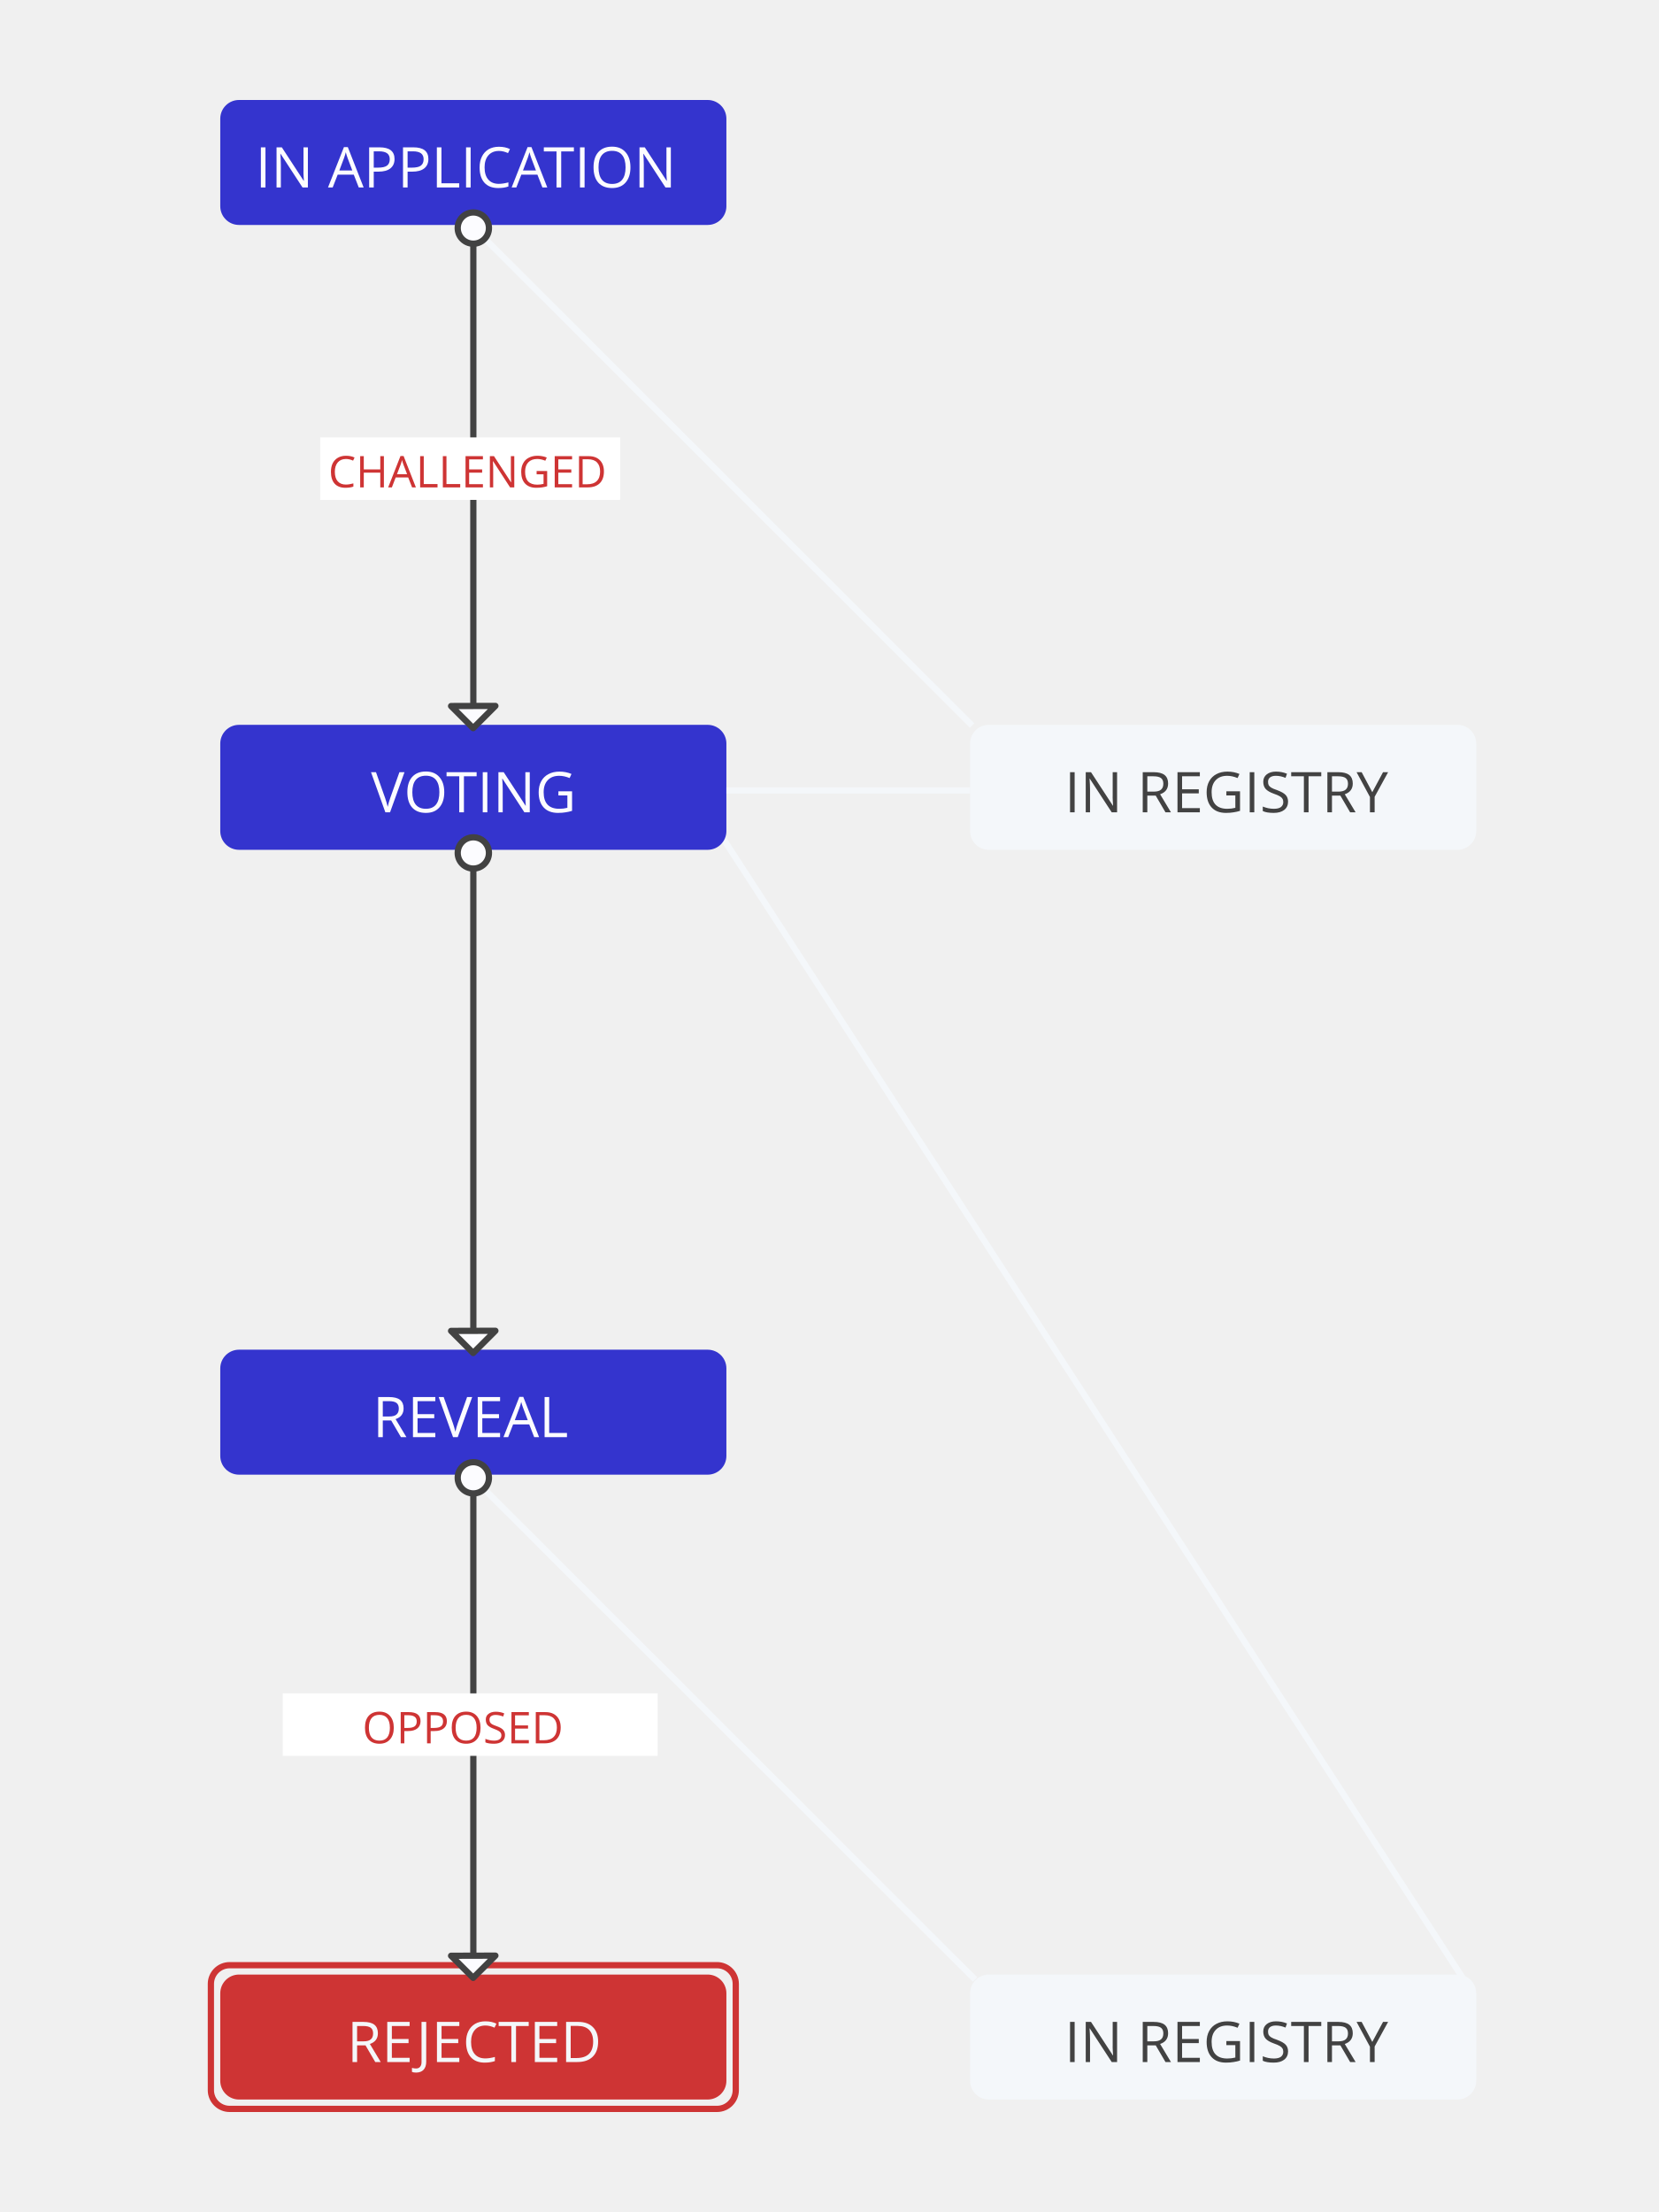
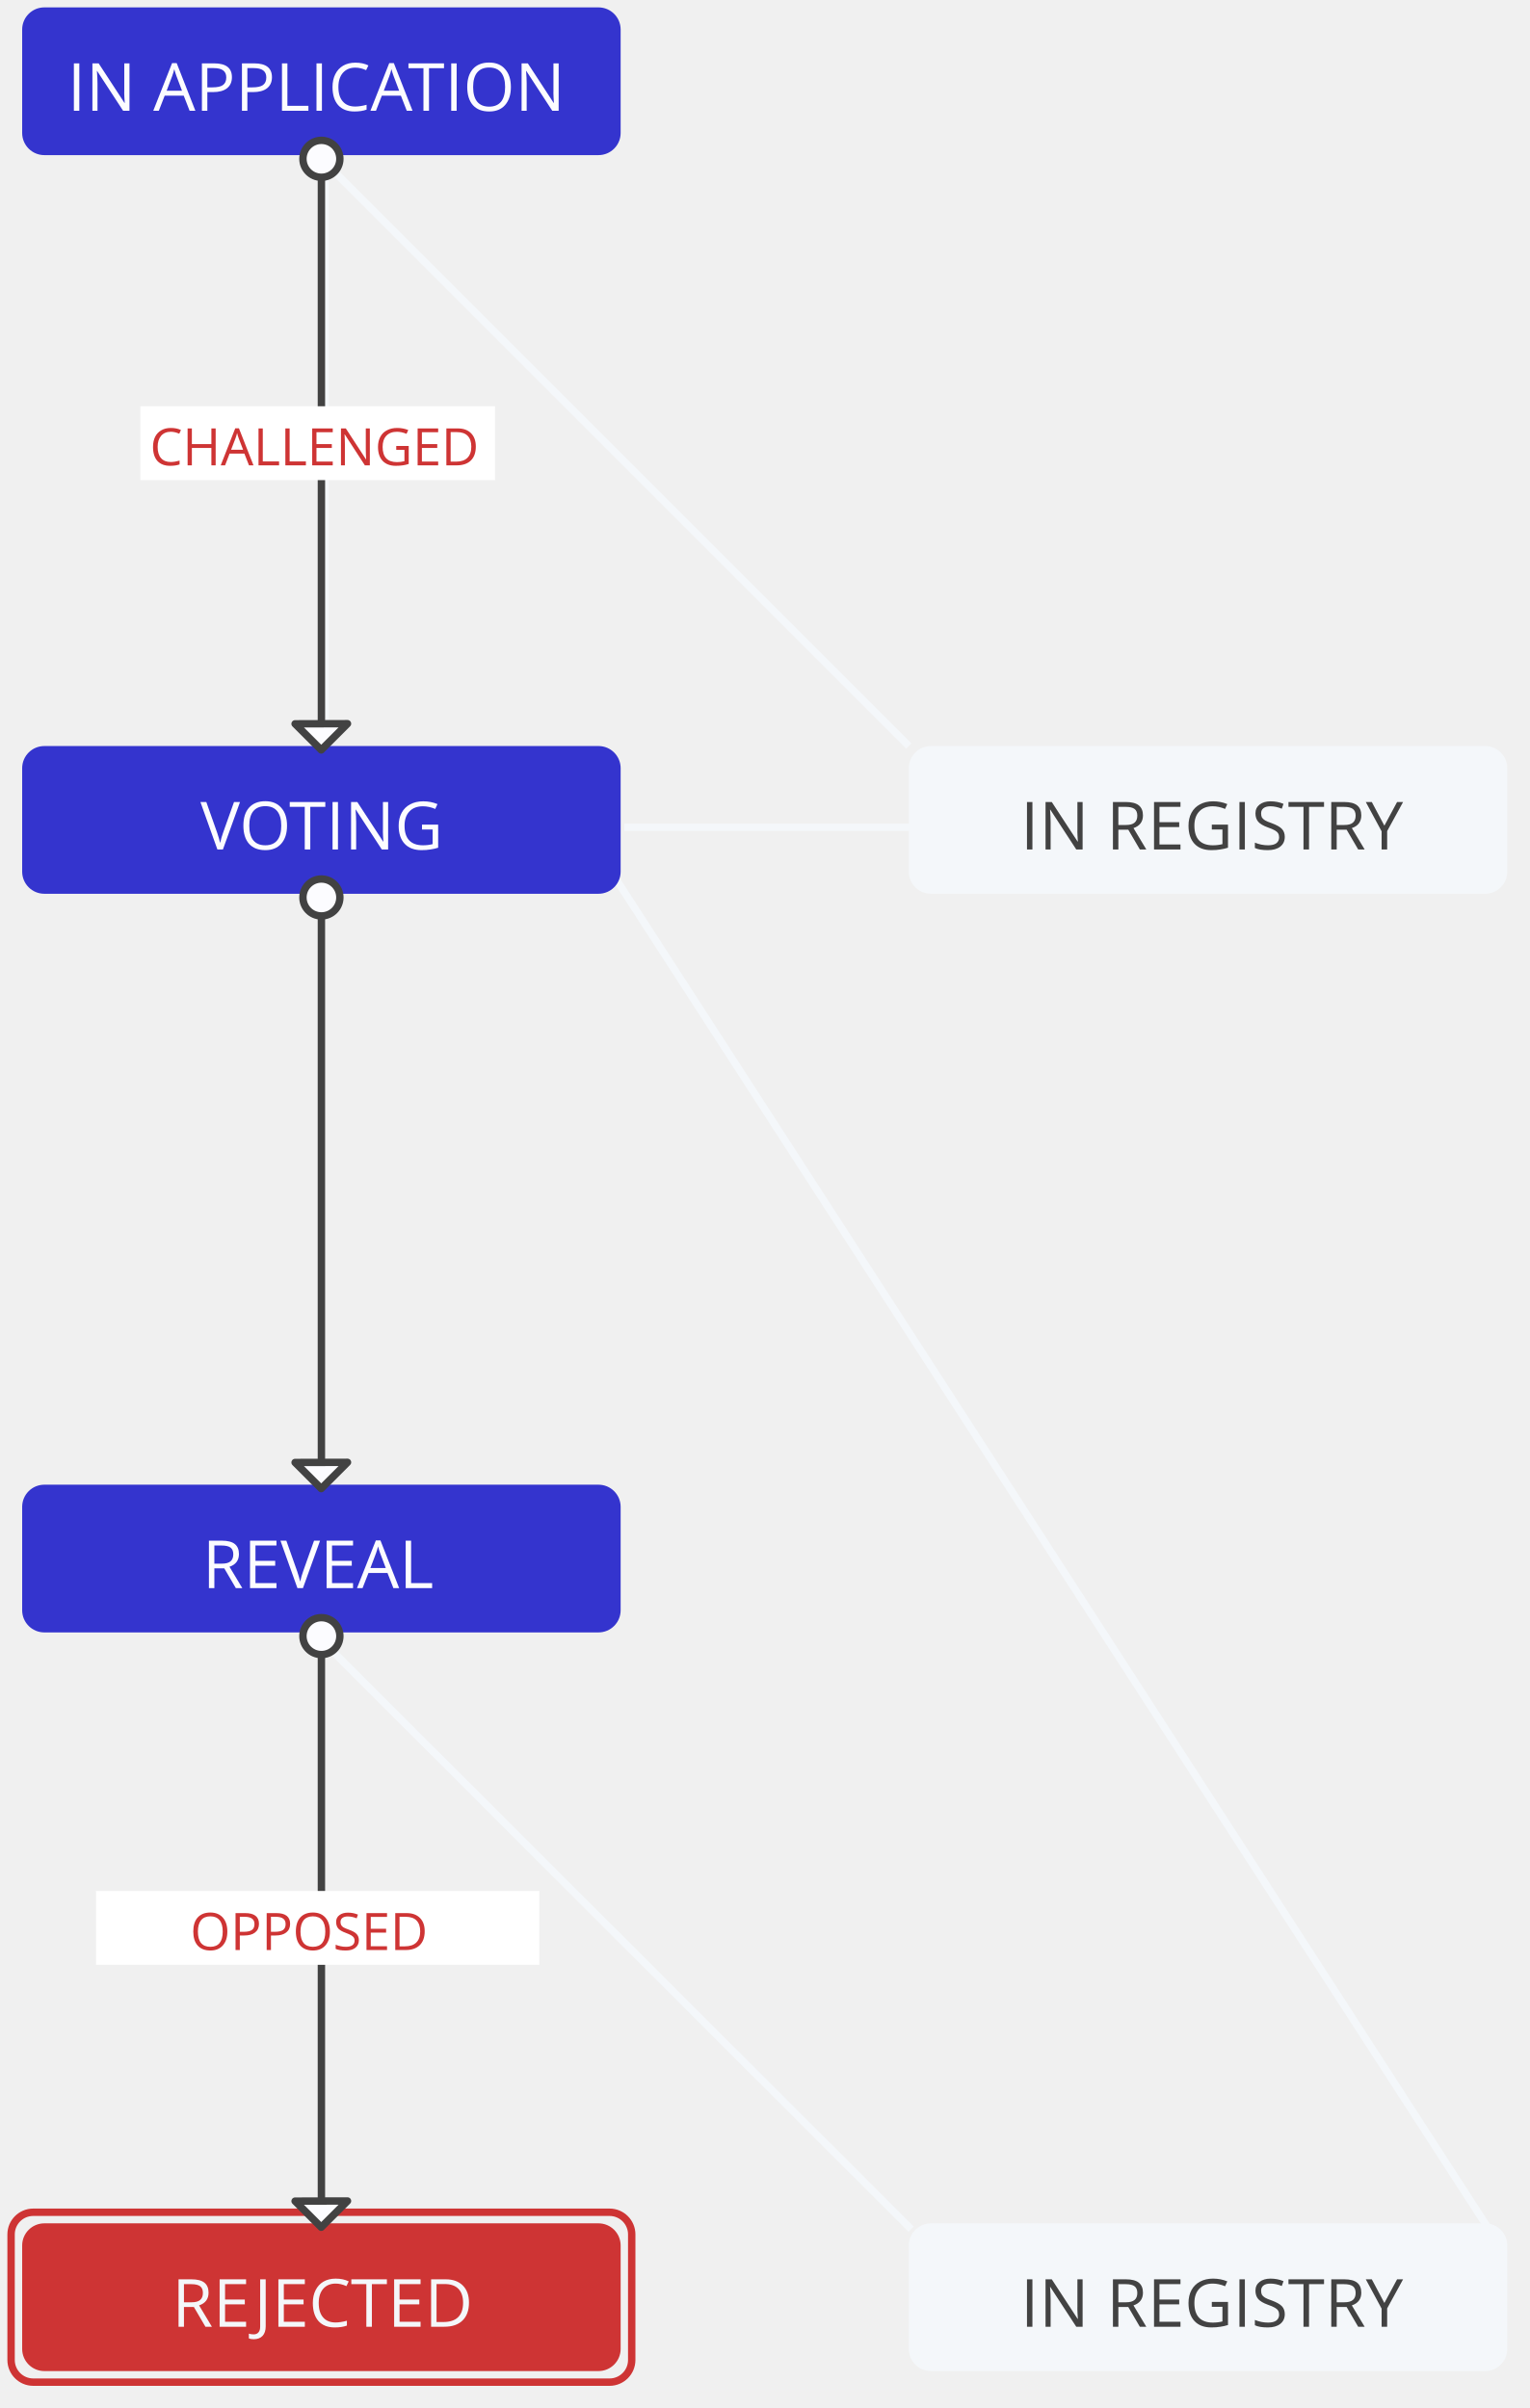
- <svg xmlns="http://www.w3.org/2000/svg" width="300px" height="400px" viewBox="0 0 231 354" version="1.1">
+ <svg xmlns="http://www.w3.org/2000/svg" width="207px" height="326px" viewBox="0 0 207 326" version="1.1">
  <defs />
-   <g id="Stage-Maps" stroke="none" stroke-width="1" fill="none" fill-rule="evenodd">
-     <g id="map_rejected">
-       <path d="M152.023,115.936 L163.46,335.06" id="Line" stroke="#F4F7FA" stroke-linecap="square" transform="translate(157.7414, 225.4982) rotate(-210) translate(-157.7414, -225.4982) " />
-       <path d="M58.5,35.5 L58.5,115.5" id="Line" stroke="#F4F7FA" stroke-linecap="square" />
-       <path d="M58.476,36.33 L138.319,116.103 L58.476,36.33 Z" id="Line" stroke="#F4F7FA" stroke-linecap="square" />
-       <path d="M98.492,220.12 L98.542,332.985" id="Line" stroke="#F4F7FA" stroke-linecap="square" transform="translate(98.51718, 276.5525) rotate(-45) translate(-98.51718, -276.5525) " />
-       <rect id="Rectangle-11" fill="#3434CE" x="18" y="16" width="81" height="20" rx="3" />
-       <text id="IN-APPLICATION" font-family="Open Sans, sans-serif" font-size="9" font-weight="500" fill="#FCFCFF">
-         <tspan x="23.61" y="30">IN APPLICATION</tspan>
+   <g id="map_rejected" stroke="none" stroke-width="1" fill="none" fill-rule="evenodd">
+     <g id="Group-3" transform="translate(1, 1)">
+       <path d="M136,100 L147,319" id="Line" stroke="#F4F7FA" stroke-linecap="square" transform="translate(141.5, 209.5) rotate(-210) translate(-141.5, -209.5) " />
+       <path d="M43,20 L43,100" id="Line" stroke="#F4F7FA" stroke-linecap="square" />
+       <path d="M42,20 L122,100 L42,20 Z" id="Line" stroke="#F4F7FA" stroke-linecap="square" />
+       <path d="M81.976,204 L82.024,317" id="Line" stroke="#F4F7FA" stroke-linecap="square" transform="translate(82, 260.5) rotate(-45) translate(-82, -260.5) " />
+       <rect id="Rectangle-11" fill="#3434CE" x="2" y="0" width="81" height="20" rx="3" />
+       <text id="IN-APPLICATION" font-family="OpenSans-SemiBold, Open Sans" font-size="9" font-weight="500" fill="#FCFCFF">
+         <tspan x="8.11" y="14">IN APPLICATION</tspan>
      </text>
-       <rect id="Rectangle-11-Copy" fill="#3434CE" x="18" y="116" width="81" height="20" rx="3" />
-       <text id="VOTING" font-family="Open Sans, sans-serif" font-size="9" font-weight="500" fill="#FCFCFF">
-         <tspan x="42.125" y="130">VOTING</tspan>
+       <rect id="Rectangle-11-Copy" fill="#3434CE" x="2" y="100" width="81" height="20" rx="3" />
+       <text id="VOTING" font-family="OpenSans-SemiBold, Open Sans" font-size="9" font-weight="500" fill="#FCFCFF">
+         <tspan x="26.125" y="114">VOTING</tspan>
      </text>
-       <rect id="Rectangle-11-Copy-2" fill="#3434CE" x="18" y="216" width="81" height="20" rx="3" />
-       <text id="REVEAL" font-family="Open Sans, sans-serif" font-size="9" font-weight="500" fill="#FCFCFF">
-         <tspan x="42.387" y="230">REVEAL</tspan>
+       <rect id="Rectangle-11-Copy-2" fill="#3434CE" x="2" y="200" width="81" height="20" rx="3" />
+       <text id="REVEAL" font-family="OpenSans-SemiBold, Open Sans" font-size="9" font-weight="500" fill="#FCFCFF">
+         <tspan x="26.387" y="214">REVEAL</tspan>
      </text>
-       <rect id="Rectangle-11-Copy-3" fill="#CE3434" x="18" y="316" width="81" height="20" rx="3" />
-       <rect id="Rectangle-11-Copy-6" stroke="#CE3434" x="16.5" y="314.5" width="84" height="23" rx="3" />
-       <text id="REJECTED" font-family="Open Sans, sans-serif" font-size="9" font-weight="500" fill="#F4F7FA">
-         <tspan x="38.273" y="330">REJECTED</tspan>
+       <rect id="Rectangle-11-Copy-3" fill="#CE3434" x="2" y="300" width="81" height="20" rx="3" />
+       <rect id="Rectangle-11-Copy-6" stroke="#CE3434" x="0.5" y="298.5" width="84" height="23" rx="3" />
+       <text id="REJECTED" font-family="OpenSans-SemiBold, Open Sans" font-size="9" font-weight="500" fill="#F4F7FA">
+         <tspan x="22.273" y="314">REJECTED</tspan>
      </text>
-       <g id="Group-Copy-2" transform="translate(54, 234)" stroke="#424242">
+       <g id="Group-Copy-2" transform="translate(38, 218)" stroke="#424242">
        <path d="M4.5,1.5 L4.5,81.5" id="Line" stroke-linecap="square" />
        <polygon id="Path-4" fill="#FCFCFF" stroke-linecap="round" stroke-linejoin="round" points="8.032 78.973 4.475 82.531 0.937 78.993" />
        <circle id="Oval-2" fill="#FCFCFF" cx="4.5" cy="2.5" r="2.5" />
      </g>
-       <rect id="Rectangle-11-Copy-5" fill="#F4F7FA" x="138" y="316" width="81" height="20" rx="3" />
-       <text id="IN-REGISTRY" font-family="Open Sans, sans-serif" font-size="9" font-weight="normal" fill="#424242">
-         <tspan x="153.107" y="330">IN REGISTRY</tspan>
+       <rect id="Rectangle-11-Copy-5" fill="#F4F7FA" x="122" y="300" width="81" height="20" rx="3" />
+       <text id="IN-REGISTRY" font-family="OpenSans-Regular, Open Sans" font-size="9" font-weight="normal" fill="#424242">
+         <tspan x="137.107" y="314">IN REGISTRY</tspan>
      </text>
-       <rect id="Rectangle-11-Copy-4" fill="#F4F7FA" x="138" y="116" width="81" height="20" rx="3" />
-       <text id="IN-REGISTRY" font-family="Open Sans, sans-serif" font-size="9" font-weight="normal" fill="#424242">
-         <tspan x="153.107" y="130">IN REGISTRY</tspan>
+       <rect id="Rectangle-11-Copy-4" fill="#F4F7FA" x="122" y="100" width="81" height="20" rx="3" />
+       <text id="IN-REGISTRY" font-family="OpenSans-Regular, Open Sans" font-size="9" font-weight="normal" fill="#424242">
+         <tspan x="137.107" y="114">IN REGISTRY</tspan>
      </text>
-       <path d="M118.5,108.487 L118.5,146.5" id="Line" stroke="#F4F7FA" stroke-linecap="square" transform="translate(119, 127) rotate(-270) translate(-119, -127) " />
-       <g id="Group-4-Copy-2" transform="translate(28, 271)">
+       <path d="M103,92.987 L103,131" id="Line" stroke="#F4F7FA" stroke-linecap="square" transform="translate(103.5, 111.5) rotate(-270) translate(-103.5, -111.5) " />
+       <g id="Group-4-Copy-2" transform="translate(12, 255)">
        <rect id="Rectangle-12" fill="#FFFFFF" x="0" y="0" width="60" height="10" />
-         <text id="OPPOSED" font-family="Open Sans, sans-serif" font-size="7" font-weight="500" fill="#CE3434">
+         <text id="OPPOSED" font-family="OpenSans-SemiBold, Open Sans" font-size="7" font-weight="500" fill="#CE3434">
          <tspan x="12.737" y="8">OPPOSED</tspan>
        </text>
      </g>
-       <g id="Group" transform="translate(54, 34)" stroke="#424242">
+       <g id="Group" transform="translate(38, 18)" stroke="#424242">
        <path d="M4.5,1.5 L4.5,81.5" id="Line" stroke-linecap="square" />
        <circle id="Oval-2" fill="#FCFCFF" cx="4.5" cy="2.5" r="2.5" />
        <polygon id="Path-4" fill="#FCFCFF" stroke-linecap="round" stroke-linejoin="round" points="8.032 78.973 4.475 82.531 0.937 78.993" />
      </g>
-       <g id="Group-4" transform="translate(34, 70)">
+       <g id="Group-4" transform="translate(18, 54)">
        <rect id="Rectangle-12" fill="#FFFFFF" x="0" y="0" width="48" height="10" />
-         <text id="CHALLENGED" font-family="Open Sans, sans-serif" font-size="7" font-weight="500" fill="#CE3434">
+         <text id="CHALLENGED" font-family="OpenSans-SemiBold, Open Sans" font-size="7" font-weight="500" fill="#CE3434">
          <tspan x="1.288" y="8">CHALLENGED</tspan>
        </text>
      </g>
-       <g id="Group-2" transform="translate(54, 134)" stroke="#424242">
+       <g id="Group-2" transform="translate(38, 118)" stroke="#424242">
        <path d="M4.5,1.5 L4.5,81.5" id="Line" stroke-linecap="square" />
        <circle id="Oval-2" fill="#FCFCFF" cx="4.5" cy="2.5" r="2.5" />
        <polygon id="Path-4" fill="#FCFCFF" stroke-linecap="round" stroke-linejoin="round" points="8.032 78.973 4.475 82.531 0.937 78.993" />
      </g>
    </g>
  </g>
</svg>
